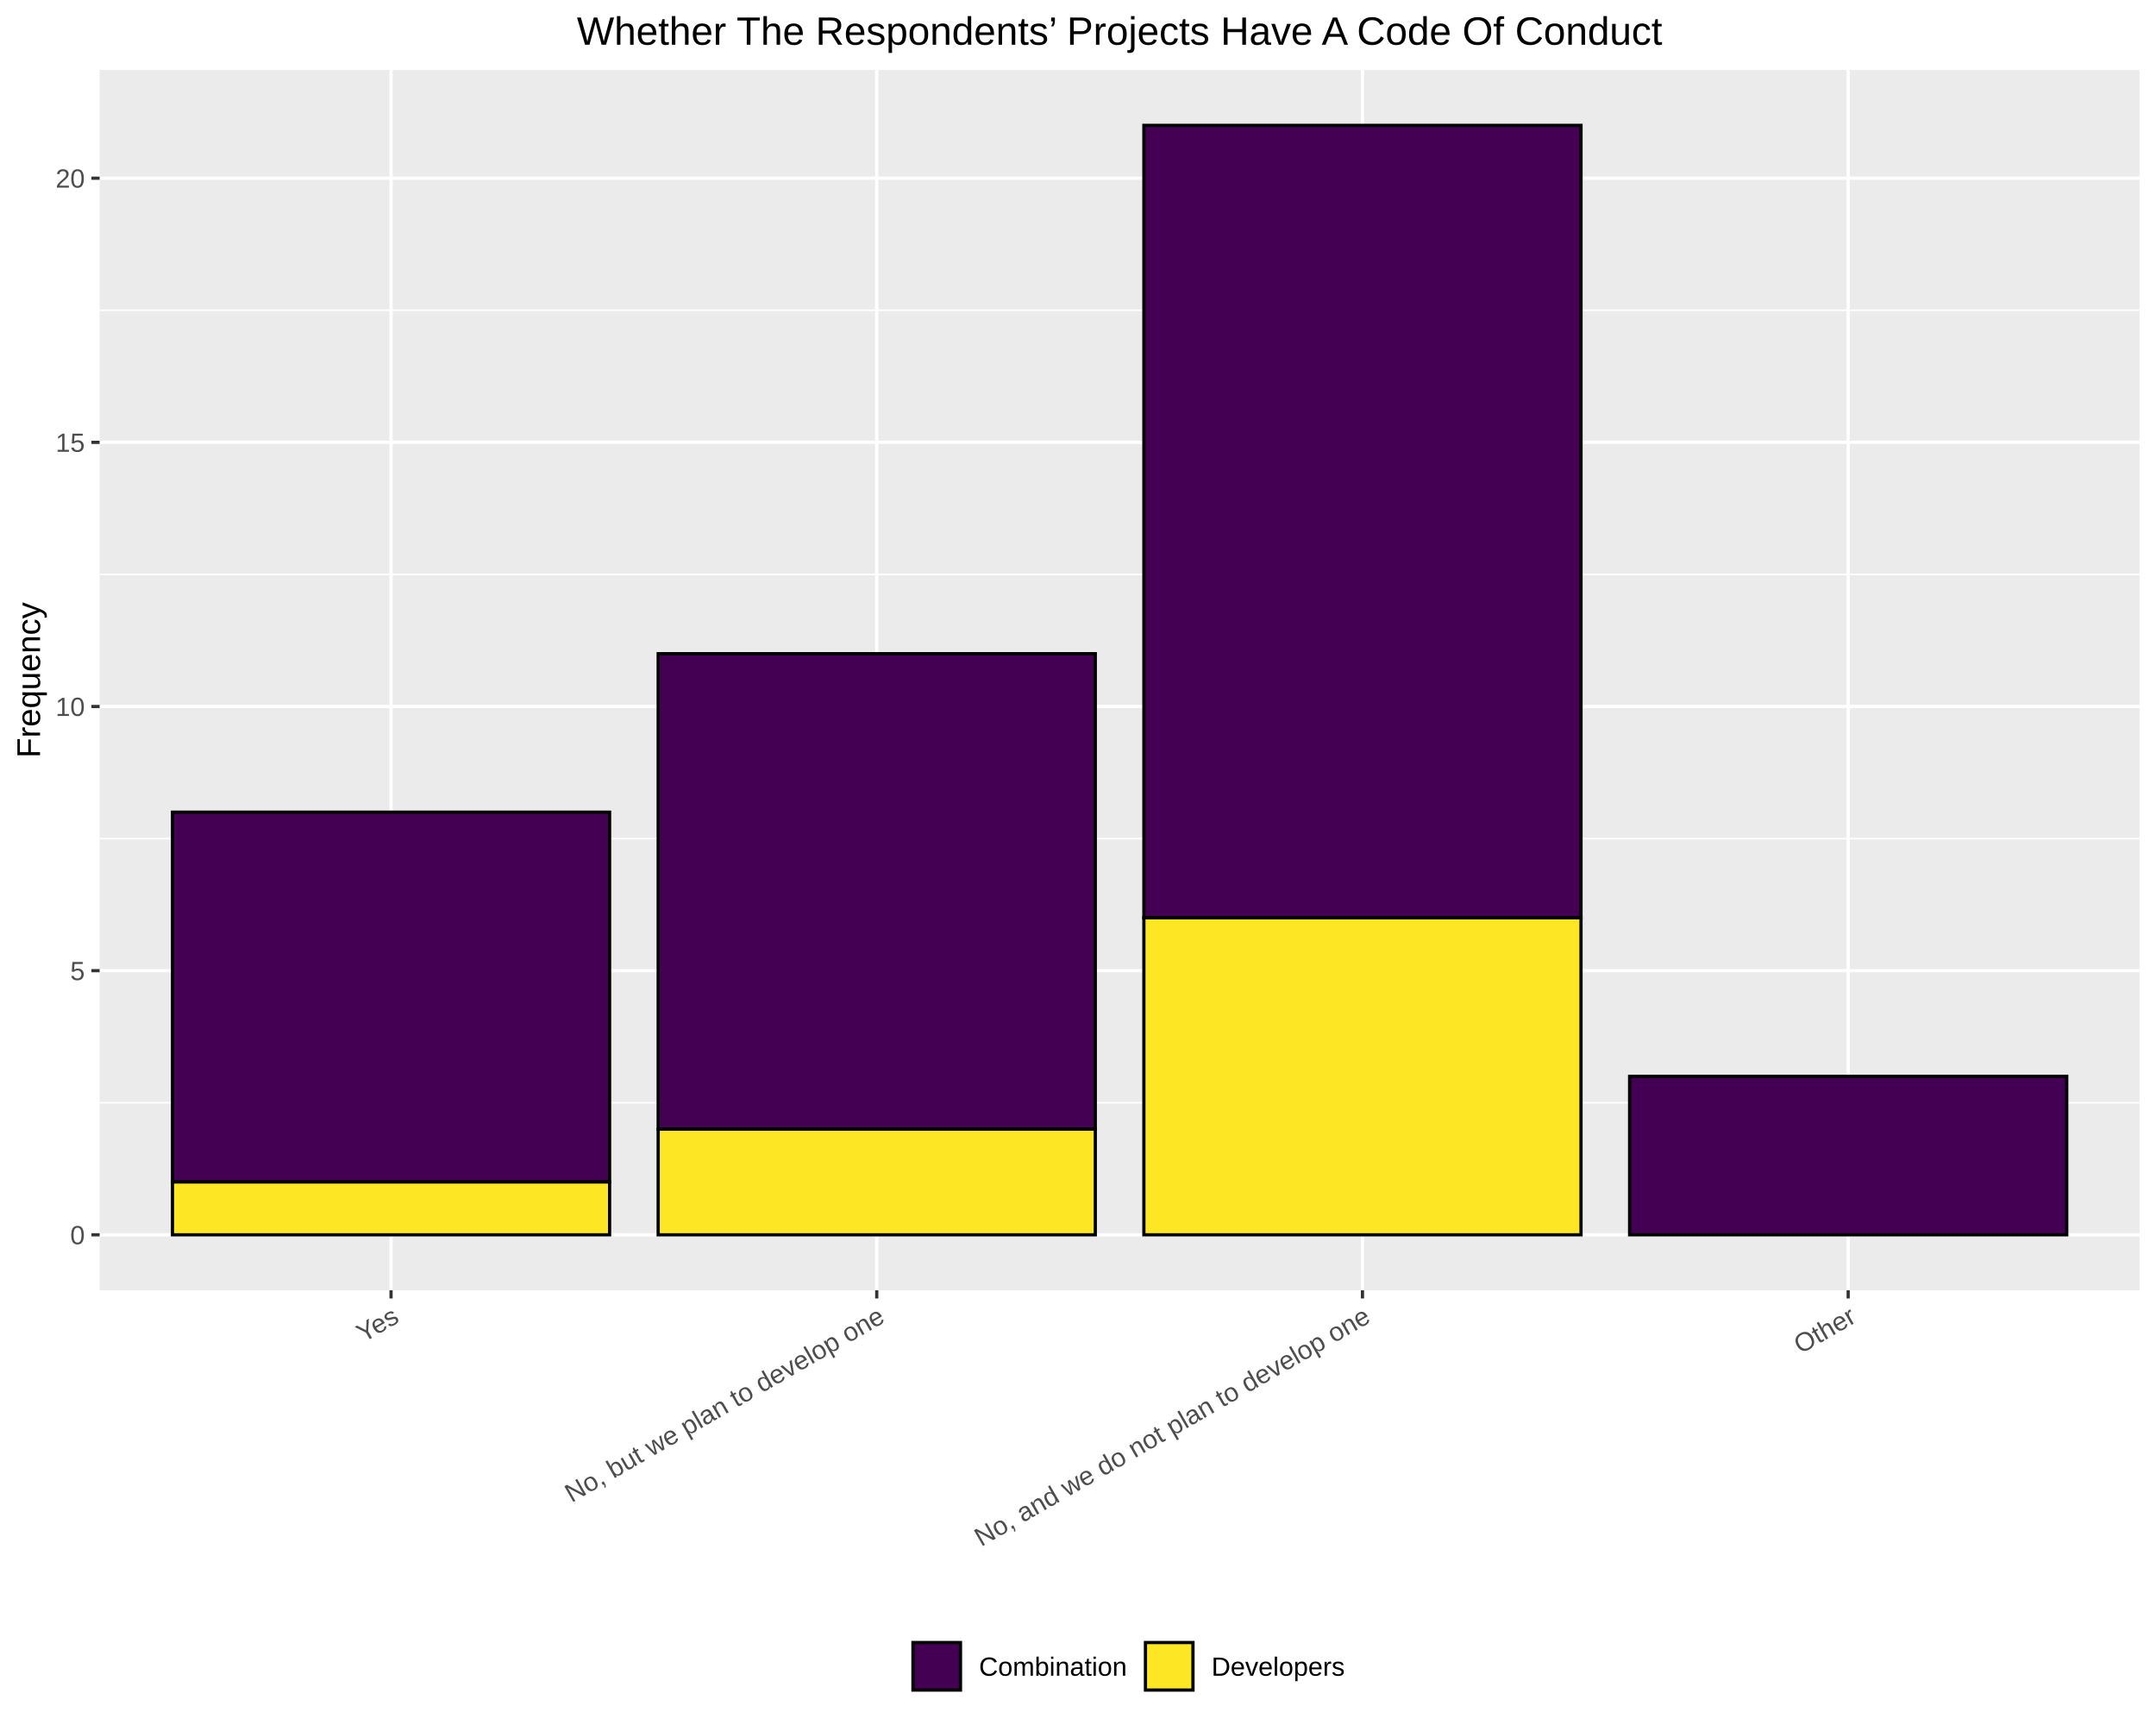
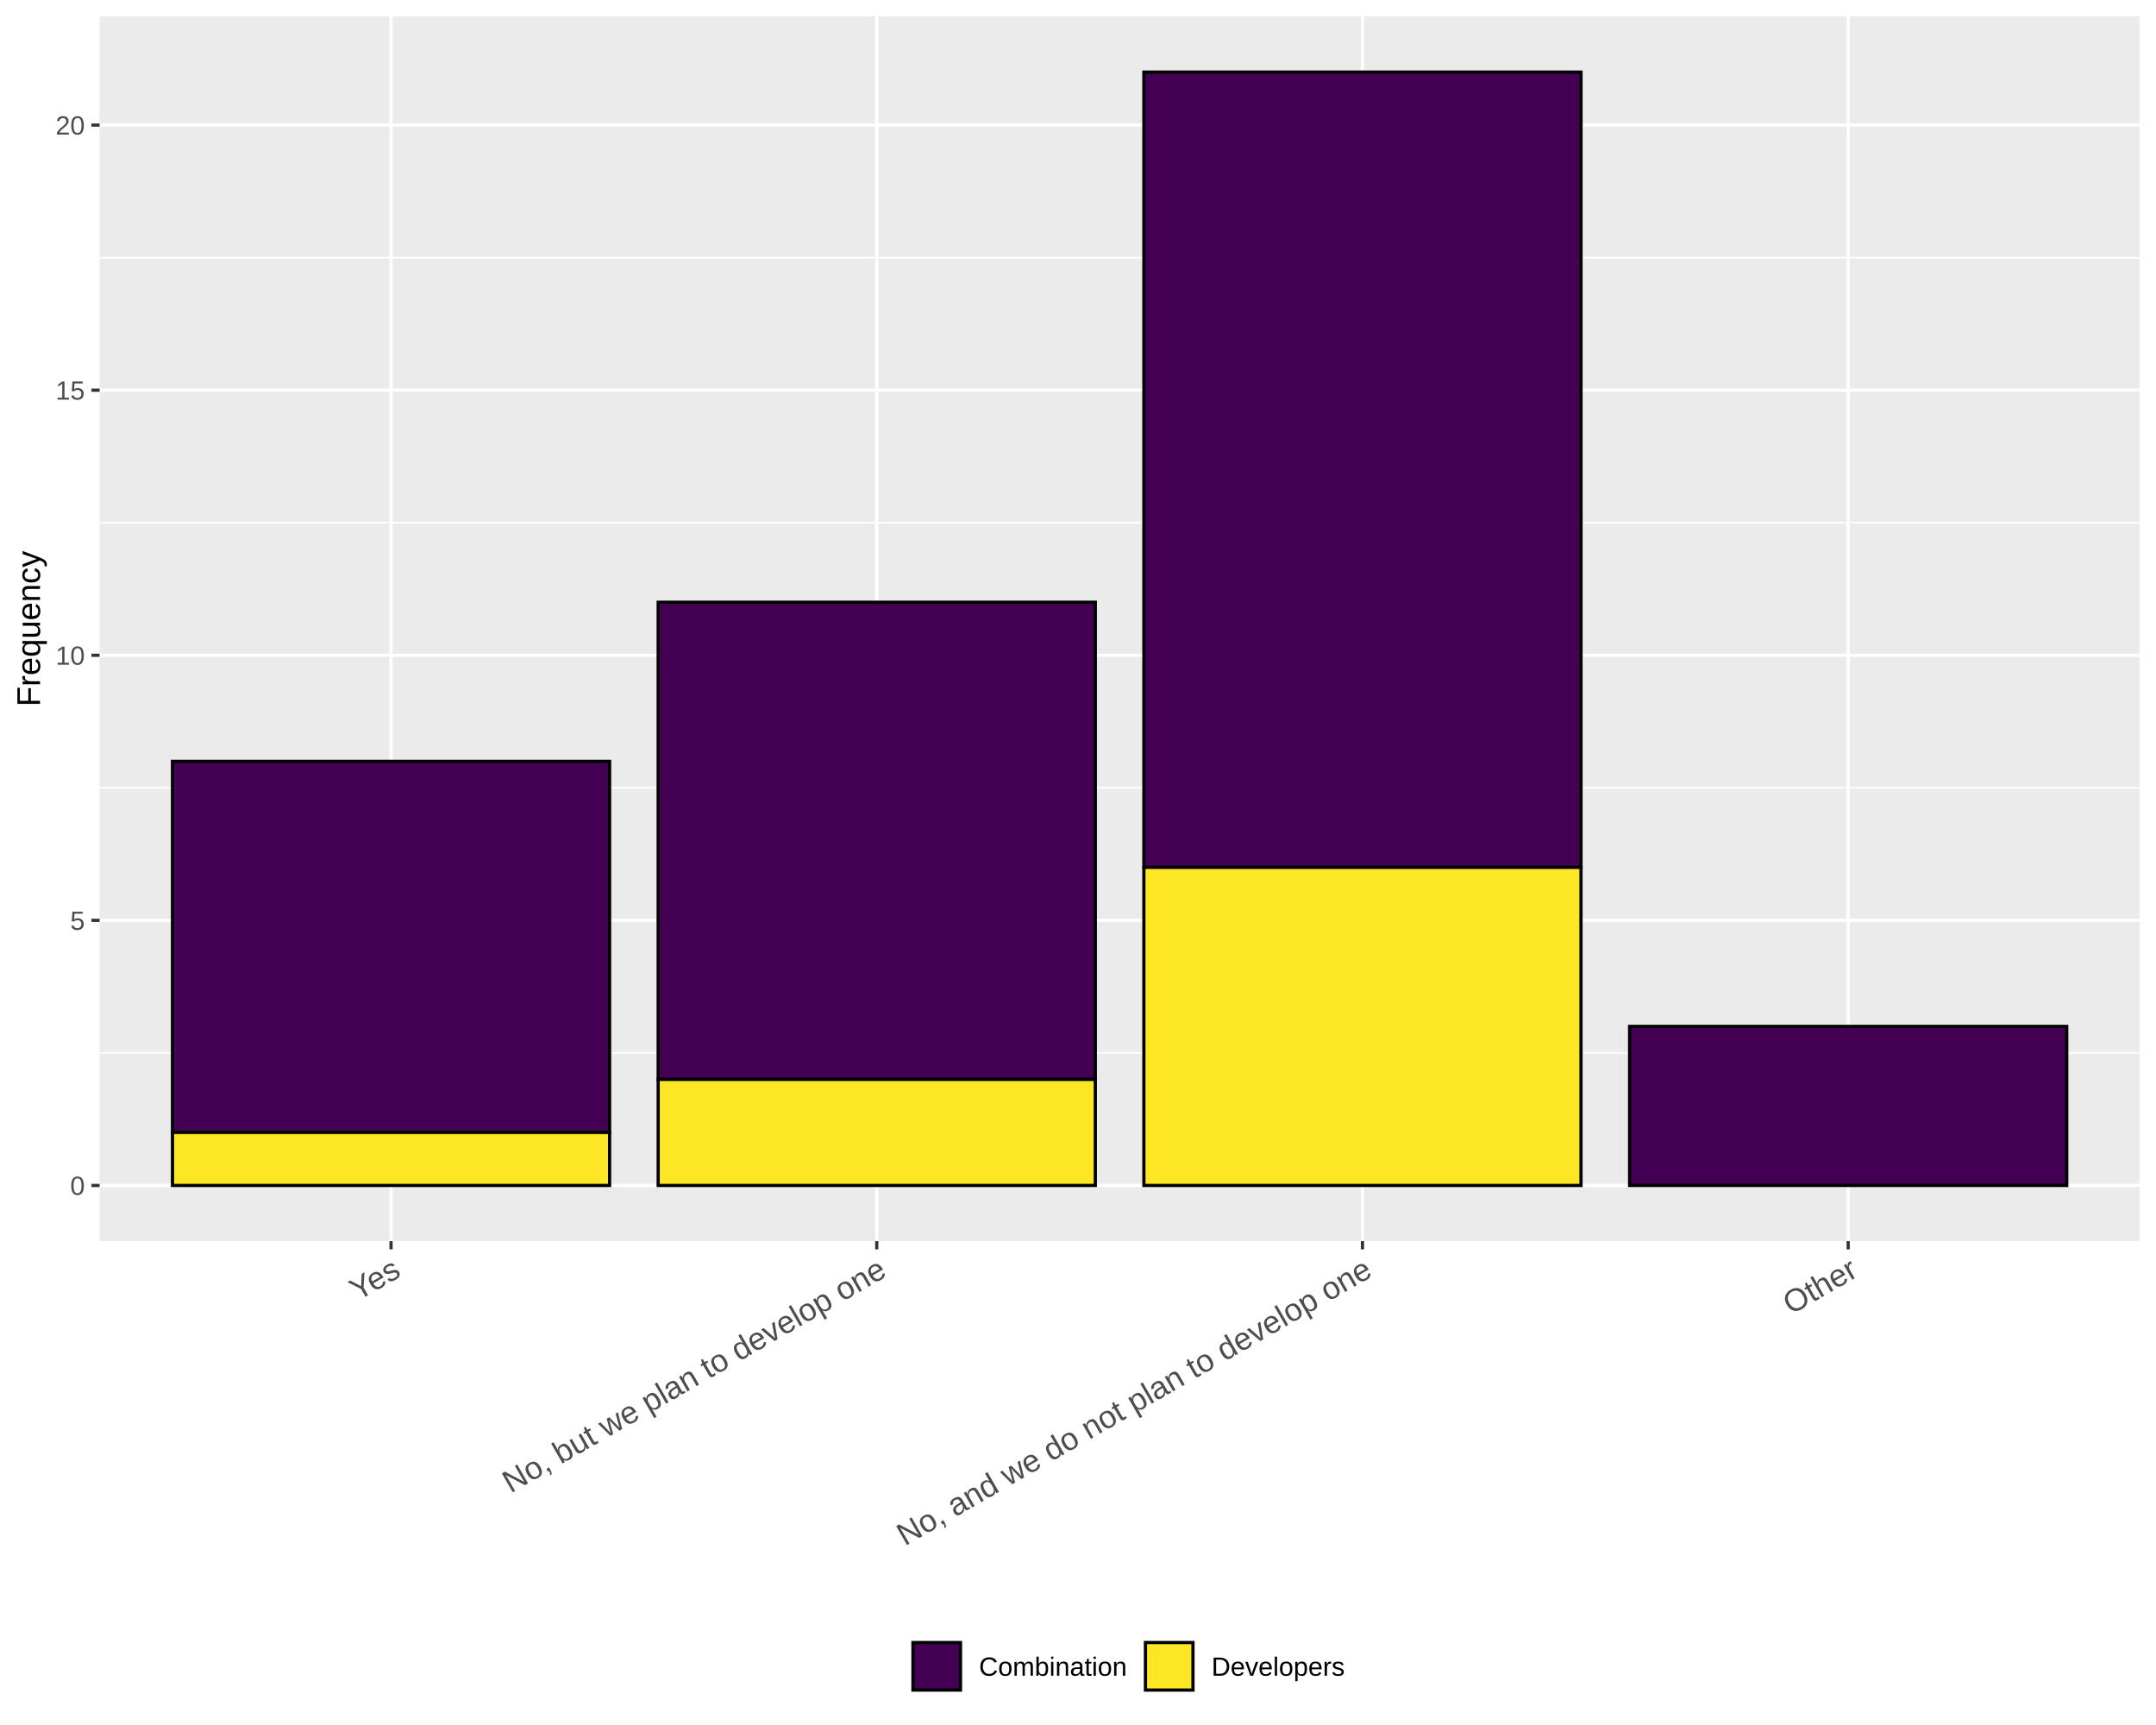
<svg xmlns="http://www.w3.org/2000/svg" class="svglite" width="720.00pt" height="576.00pt" viewBox="0 0 720.00 576.00">
  <defs>
    <style type="text/css">
    .svglite line, .svglite polyline, .svglite polygon, .svglite path, .svglite rect, .svglite circle {
      fill: none;
      stroke: #000000;
      stroke-linecap: round;
      stroke-linejoin: round;
      stroke-miterlimit: 10.00;
    }
    .svglite text {
      white-space: pre;
    }
  </style>
  </defs>
  <rect width="100%" height="100%" style="stroke: none; fill: #FFFFFF;" />
  <defs>
    <clipPath id="cpMC4wMHw3MjAuMDB8MC4wMHw1NzYuMDA=">
      <rect x="0.00" y="0.00" width="720.00" height="576.00" />
    </clipPath>
  </defs>
  <g clip-path="url(#cpMC4wMHw3MjAuMDB8MC4wMHw1NzYuMDA=)">
    <rect x="0.00" y="0.00" width="720.00" height="576.00" style="stroke-width: 1.07; stroke: #FFFFFF; fill: #FFFFFF;" />
  </g>
  <defs>
-     <clipPath id="cpMzMuMjd8NzE0LjUyfDIzLjM0fDQzMC44NA==">
-       <rect x="33.27" y="23.34" width="681.25" height="407.51" />
+     <clipPath id="cpMzMuMjd8NzE0LjUyfDUuNDh8NDE0LjQz">
+       <rect x="33.27" y="5.48" width="681.25" height="408.95" />
    </clipPath>
  </defs>
-   <g clip-path="url(#cpMzMuMjd8NzE0LjUyfDIzLjM0fDQzMC44NA==)">
-     <rect x="33.27" y="23.34" width="681.25" height="407.51" style="stroke-width: 1.07; stroke: none; fill: #EBEBEB;" />
-     <polyline points="33.27,368.22 714.52,368.22 " style="stroke-width: 0.53; stroke: #FFFFFF; stroke-linecap: butt;" />
-     <polyline points="33.27,280.01 714.52,280.01 " style="stroke-width: 0.53; stroke: #FFFFFF; stroke-linecap: butt;" />
-     <polyline points="33.27,191.81 714.52,191.81 " style="stroke-width: 0.53; stroke: #FFFFFF; stroke-linecap: butt;" />
-     <polyline points="33.27,103.60 714.52,103.60 " style="stroke-width: 0.53; stroke: #FFFFFF; stroke-linecap: butt;" />
-     <polyline points="33.27,412.32 714.52,412.32 " style="stroke-width: 1.07; stroke: #FFFFFF; stroke-linecap: butt;" />
-     <polyline points="33.27,324.11 714.52,324.11 " style="stroke-width: 1.07; stroke: #FFFFFF; stroke-linecap: butt;" />
-     <polyline points="33.27,235.91 714.52,235.91 " style="stroke-width: 1.07; stroke: #FFFFFF; stroke-linecap: butt;" />
-     <polyline points="33.27,147.70 714.52,147.70 " style="stroke-width: 1.07; stroke: #FFFFFF; stroke-linecap: butt;" />
-     <polyline points="33.27,59.50 714.52,59.50 " style="stroke-width: 1.07; stroke: #FFFFFF; stroke-linecap: butt;" />
-     <polyline points="130.59,430.84 130.59,23.34 " style="stroke-width: 1.07; stroke: #FFFFFF; stroke-linecap: butt;" />
-     <polyline points="292.79,430.84 292.79,23.34 " style="stroke-width: 1.07; stroke: #FFFFFF; stroke-linecap: butt;" />
-     <polyline points="455.00,430.84 455.00,23.34 " style="stroke-width: 1.07; stroke: #FFFFFF; stroke-linecap: butt;" />
-     <polyline points="617.20,430.84 617.20,23.34 " style="stroke-width: 1.07; stroke: #FFFFFF; stroke-linecap: butt;" />
-     <rect x="57.60" y="271.19" width="145.98" height="123.49" style="stroke-width: 1.07; stroke-linecap: square; stroke-linejoin: miter; fill: #440154;" />
-     <rect x="57.60" y="394.68" width="145.98" height="17.64" style="stroke-width: 1.07; stroke-linecap: square; stroke-linejoin: miter; fill: #FDE725;" />
-     <rect x="219.80" y="218.27" width="145.98" height="158.77" style="stroke-width: 1.07; stroke-linecap: square; stroke-linejoin: miter; fill: #440154;" />
-     <rect x="219.80" y="377.04" width="145.98" height="35.28" style="stroke-width: 1.07; stroke-linecap: square; stroke-linejoin: miter; fill: #FDE725;" />
-     <rect x="382.00" y="41.86" width="145.98" height="264.61" style="stroke-width: 1.07; stroke-linecap: square; stroke-linejoin: miter; fill: #440154;" />
-     <rect x="382.00" y="306.47" width="145.98" height="105.85" style="stroke-width: 1.07; stroke-linecap: square; stroke-linejoin: miter; fill: #FDE725;" />
-     <rect x="544.21" y="359.40" width="145.98" height="52.92" style="stroke-width: 1.07; stroke-linecap: square; stroke-linejoin: miter; fill: #440154;" />
+   <g clip-path="url(#cpMzMuMjd8NzE0LjUyfDUuNDh8NDE0LjQz)">
+     <rect x="33.27" y="5.48" width="681.25" height="408.95" style="stroke-width: 1.07; stroke: none; fill: #EBEBEB;" />
+     <polyline points="33.27,351.58 714.52,351.58 " style="stroke-width: 0.53; stroke: #FFFFFF; stroke-linecap: butt;" />
+     <polyline points="33.27,263.06 714.52,263.06 " style="stroke-width: 0.53; stroke: #FFFFFF; stroke-linecap: butt;" />
+     <polyline points="33.27,174.55 714.52,174.55 " style="stroke-width: 0.53; stroke: #FFFFFF; stroke-linecap: butt;" />
+     <polyline points="33.27,86.03 714.52,86.03 " style="stroke-width: 0.53; stroke: #FFFFFF; stroke-linecap: butt;" />
+     <polyline points="33.27,395.84 714.52,395.84 " style="stroke-width: 1.07; stroke: #FFFFFF; stroke-linecap: butt;" />
+     <polyline points="33.27,307.32 714.52,307.32 " style="stroke-width: 1.07; stroke: #FFFFFF; stroke-linecap: butt;" />
+     <polyline points="33.27,218.81 714.52,218.81 " style="stroke-width: 1.07; stroke: #FFFFFF; stroke-linecap: butt;" />
+     <polyline points="33.27,130.29 714.52,130.29 " style="stroke-width: 1.07; stroke: #FFFFFF; stroke-linecap: butt;" />
+     <polyline points="33.27,41.77 714.52,41.77 " style="stroke-width: 1.07; stroke: #FFFFFF; stroke-linecap: butt;" />
+     <polyline points="130.59,414.43 130.59,5.48 " style="stroke-width: 1.07; stroke: #FFFFFF; stroke-linecap: butt;" />
+     <polyline points="292.79,414.43 292.79,5.48 " style="stroke-width: 1.07; stroke: #FFFFFF; stroke-linecap: butt;" />
+     <polyline points="455.00,414.43 455.00,5.48 " style="stroke-width: 1.07; stroke: #FFFFFF; stroke-linecap: butt;" />
+     <polyline points="617.20,414.43 617.20,5.48 " style="stroke-width: 1.07; stroke: #FFFFFF; stroke-linecap: butt;" />
+     <rect x="57.60" y="254.21" width="145.98" height="123.92" style="stroke-width: 1.07; stroke-linecap: square; stroke-linejoin: miter; fill: #440154;" />
+     <rect x="57.60" y="378.14" width="145.98" height="17.70" style="stroke-width: 1.07; stroke-linecap: square; stroke-linejoin: miter; fill: #FDE725;" />
+     <rect x="219.80" y="201.10" width="145.98" height="159.33" style="stroke-width: 1.07; stroke-linecap: square; stroke-linejoin: miter; fill: #440154;" />
+     <rect x="219.80" y="360.43" width="145.98" height="35.41" style="stroke-width: 1.07; stroke-linecap: square; stroke-linejoin: miter; fill: #FDE725;" />
+     <rect x="382.00" y="24.07" width="145.98" height="265.55" style="stroke-width: 1.07; stroke-linecap: square; stroke-linejoin: miter; fill: #440154;" />
+     <rect x="382.00" y="289.62" width="145.98" height="106.22" style="stroke-width: 1.07; stroke-linecap: square; stroke-linejoin: miter; fill: #FDE725;" />
+     <rect x="544.21" y="342.73" width="145.98" height="53.11" style="stroke-width: 1.07; stroke-linecap: square; stroke-linejoin: miter; fill: #440154;" />
  </g>
  <g clip-path="url(#cpMC4wMHw3MjAuMDB8MC4wMHw1NzYuMDA=)">
-     <text x="28.34" y="415.47" text-anchor="end" style="font-size: 8.80px;fill: #4D4D4D; font-family: &quot;Arial&quot;;" textLength="4.90px" lengthAdjust="spacingAndGlyphs">0</text>
-     <text x="28.34" y="327.27" text-anchor="end" style="font-size: 8.80px;fill: #4D4D4D; font-family: &quot;Arial&quot;;" textLength="4.90px" lengthAdjust="spacingAndGlyphs">5</text>
-     <text x="28.34" y="239.06" text-anchor="end" style="font-size: 8.80px;fill: #4D4D4D; font-family: &quot;Arial&quot;;" textLength="9.79px" lengthAdjust="spacingAndGlyphs">10</text>
-     <text x="28.34" y="150.86" text-anchor="end" style="font-size: 8.80px;fill: #4D4D4D; font-family: &quot;Arial&quot;;" textLength="9.79px" lengthAdjust="spacingAndGlyphs">15</text>
-     <text x="28.34" y="62.65" text-anchor="end" style="font-size: 8.80px;fill: #4D4D4D; font-family: &quot;Arial&quot;;" textLength="9.79px" lengthAdjust="spacingAndGlyphs">20</text>
-     <polyline points="30.53,412.32 33.27,412.32 " style="stroke-width: 1.07; stroke: #333333; stroke-linecap: butt;" />
-     <polyline points="30.53,324.11 33.27,324.11 " style="stroke-width: 1.07; stroke: #333333; stroke-linecap: butt;" />
-     <polyline points="30.53,235.91 33.27,235.91 " style="stroke-width: 1.07; stroke: #333333; stroke-linecap: butt;" />
-     <polyline points="30.53,147.70 33.27,147.70 " style="stroke-width: 1.07; stroke: #333333; stroke-linecap: butt;" />
-     <polyline points="30.53,59.50 33.27,59.50 " style="stroke-width: 1.07; stroke: #333333; stroke-linecap: butt;" />
-     <polyline points="130.59,433.58 130.59,430.84 " style="stroke-width: 1.07; stroke: #333333; stroke-linecap: butt;" />
-     <polyline points="292.79,433.58 292.79,430.84 " style="stroke-width: 1.07; stroke: #333333; stroke-linecap: butt;" />
-     <polyline points="455.00,433.58 455.00,430.84 " style="stroke-width: 1.07; stroke: #333333; stroke-linecap: butt;" />
-     <polyline points="617.20,433.58 617.20,430.84 " style="stroke-width: 1.07; stroke: #333333; stroke-linecap: butt;" />
-     <text transform="translate(133.74,441.23) rotate(-30)" text-anchor="end" style="font-size: 8.80px;fill: #4D4D4D; font-family: &quot;Arial&quot;;" textLength="15.16px" lengthAdjust="spacingAndGlyphs">Yes</text>
-     <text transform="translate(295.95,441.23) rotate(-30)" text-anchor="end" style="font-size: 8.80px;fill: #4D4D4D; font-family: &quot;Arial&quot;;" textLength="121.31px" lengthAdjust="spacingAndGlyphs">No, but we plan to develop one</text>
-     <text transform="translate(458.15,441.23) rotate(-30)" text-anchor="end" style="font-size: 8.80px;fill: #4D4D4D; font-family: &quot;Arial&quot;;" textLength="150.67px" lengthAdjust="spacingAndGlyphs">No, and we do not plan to develop one</text>
-     <text transform="translate(620.35,441.23) rotate(-30)" text-anchor="end" style="font-size: 8.80px;fill: #4D4D4D; font-family: &quot;Arial&quot;;" textLength="22.00px" lengthAdjust="spacingAndGlyphs">Other</text>
-     <text transform="translate(13.37,227.09) rotate(-90)" text-anchor="middle" style="font-size: 11.00px; font-family: &quot;Arial&quot;;" textLength="51.98px" lengthAdjust="spacingAndGlyphs">Frequency</text>
+     <text x="28.34" y="398.99" text-anchor="end" style="font-size: 8.80px;fill: #4D4D4D; font-family: &quot;Arial&quot;;" textLength="4.90px" lengthAdjust="spacingAndGlyphs">0</text>
+     <text x="28.34" y="310.48" text-anchor="end" style="font-size: 8.80px;fill: #4D4D4D; font-family: &quot;Arial&quot;;" textLength="4.90px" lengthAdjust="spacingAndGlyphs">5</text>
+     <text x="28.34" y="221.96" text-anchor="end" style="font-size: 8.80px;fill: #4D4D4D; font-family: &quot;Arial&quot;;" textLength="9.79px" lengthAdjust="spacingAndGlyphs">10</text>
+     <text x="28.34" y="133.44" text-anchor="end" style="font-size: 8.80px;fill: #4D4D4D; font-family: &quot;Arial&quot;;" textLength="9.79px" lengthAdjust="spacingAndGlyphs">15</text>
+     <text x="28.34" y="44.93" text-anchor="end" style="font-size: 8.80px;fill: #4D4D4D; font-family: &quot;Arial&quot;;" textLength="9.79px" lengthAdjust="spacingAndGlyphs">20</text>
+     <polyline points="30.53,395.84 33.27,395.84 " style="stroke-width: 1.07; stroke: #333333; stroke-linecap: butt;" />
+     <polyline points="30.53,307.32 33.27,307.32 " style="stroke-width: 1.07; stroke: #333333; stroke-linecap: butt;" />
+     <polyline points="30.53,218.81 33.27,218.81 " style="stroke-width: 1.07; stroke: #333333; stroke-linecap: butt;" />
+     <polyline points="30.53,130.29 33.27,130.29 " style="stroke-width: 1.07; stroke: #333333; stroke-linecap: butt;" />
+     <polyline points="30.53,41.77 33.27,41.77 " style="stroke-width: 1.07; stroke: #333333; stroke-linecap: butt;" />
+     <polyline points="130.59,417.17 130.59,414.43 " style="stroke-width: 1.07; stroke: #333333; stroke-linecap: butt;" />
+     <polyline points="292.79,417.17 292.79,414.43 " style="stroke-width: 1.07; stroke: #333333; stroke-linecap: butt;" />
+     <polyline points="455.00,417.17 455.00,414.43 " style="stroke-width: 1.07; stroke: #333333; stroke-linecap: butt;" />
+     <polyline points="617.20,417.17 617.20,414.43 " style="stroke-width: 1.07; stroke: #333333; stroke-linecap: butt;" />
+     <text transform="translate(134.37,425.91) rotate(-30)" text-anchor="end" style="font-size: 10.56px;fill: #4D4D4D; font-family: &quot;Arial&quot;;" textLength="18.17px" lengthAdjust="spacingAndGlyphs">Yes</text>
+     <text transform="translate(296.58,425.91) rotate(-30)" text-anchor="end" style="font-size: 10.56px;fill: #4D4D4D; font-family: &quot;Arial&quot;;" textLength="145.45px" lengthAdjust="spacingAndGlyphs">No, but we plan to develop one</text>
+     <text transform="translate(458.78,425.91) rotate(-30)" text-anchor="end" style="font-size: 10.56px;fill: #4D4D4D; font-family: &quot;Arial&quot;;" textLength="180.65px" lengthAdjust="spacingAndGlyphs">No, and we do not plan to develop one</text>
+     <text transform="translate(620.98,425.91) rotate(-30)" text-anchor="end" style="font-size: 10.56px;fill: #4D4D4D; font-family: &quot;Arial&quot;;" textLength="26.38px" lengthAdjust="spacingAndGlyphs">Other</text>
+     <text transform="translate(13.37,209.95) rotate(-90)" text-anchor="middle" style="font-size: 11.00px; font-family: &quot;Arial&quot;;" textLength="51.98px" lengthAdjust="spacingAndGlyphs">Frequency</text>
    <rect x="293.22" y="542.28" width="161.35" height="28.24" style="stroke-width: 1.07; stroke: none; fill: #FFFFFF;" />
    <rect x="304.18" y="547.76" width="17.28" height="17.28" style="stroke-width: 1.07; stroke: none; fill: #F2F2F2;" />
    <rect x="304.89" y="548.47" width="15.86" height="15.86" style="stroke-width: 1.07; stroke-linecap: square; stroke-linejoin: miter; fill: #440154;" />
    <rect x="381.82" y="547.76" width="17.28" height="17.28" style="stroke-width: 1.07; stroke: none; fill: #F2F2F2;" />
    <rect x="382.53" y="548.47" width="15.86" height="15.86" style="stroke-width: 1.07; stroke-linecap: square; stroke-linejoin: miter; fill: #FDE725;" />
    <text x="326.94" y="559.55" style="font-size: 8.80px; font-family: &quot;Arial&quot;;" textLength="49.40px" lengthAdjust="spacingAndGlyphs">Combination</text>
    <text x="404.58" y="559.55" style="font-size: 8.80px; font-family: &quot;Arial&quot;;" textLength="44.51px" lengthAdjust="spacingAndGlyphs">Developers</text>
-     <text x="373.89" y="14.94" text-anchor="middle" style="font-size: 13.20px; font-family: &quot;Arial&quot;;" textLength="364.41px" lengthAdjust="spacingAndGlyphs">Whether The Respondents’ Projects Have A Code Of Conduct</text>
  </g>
</svg>
